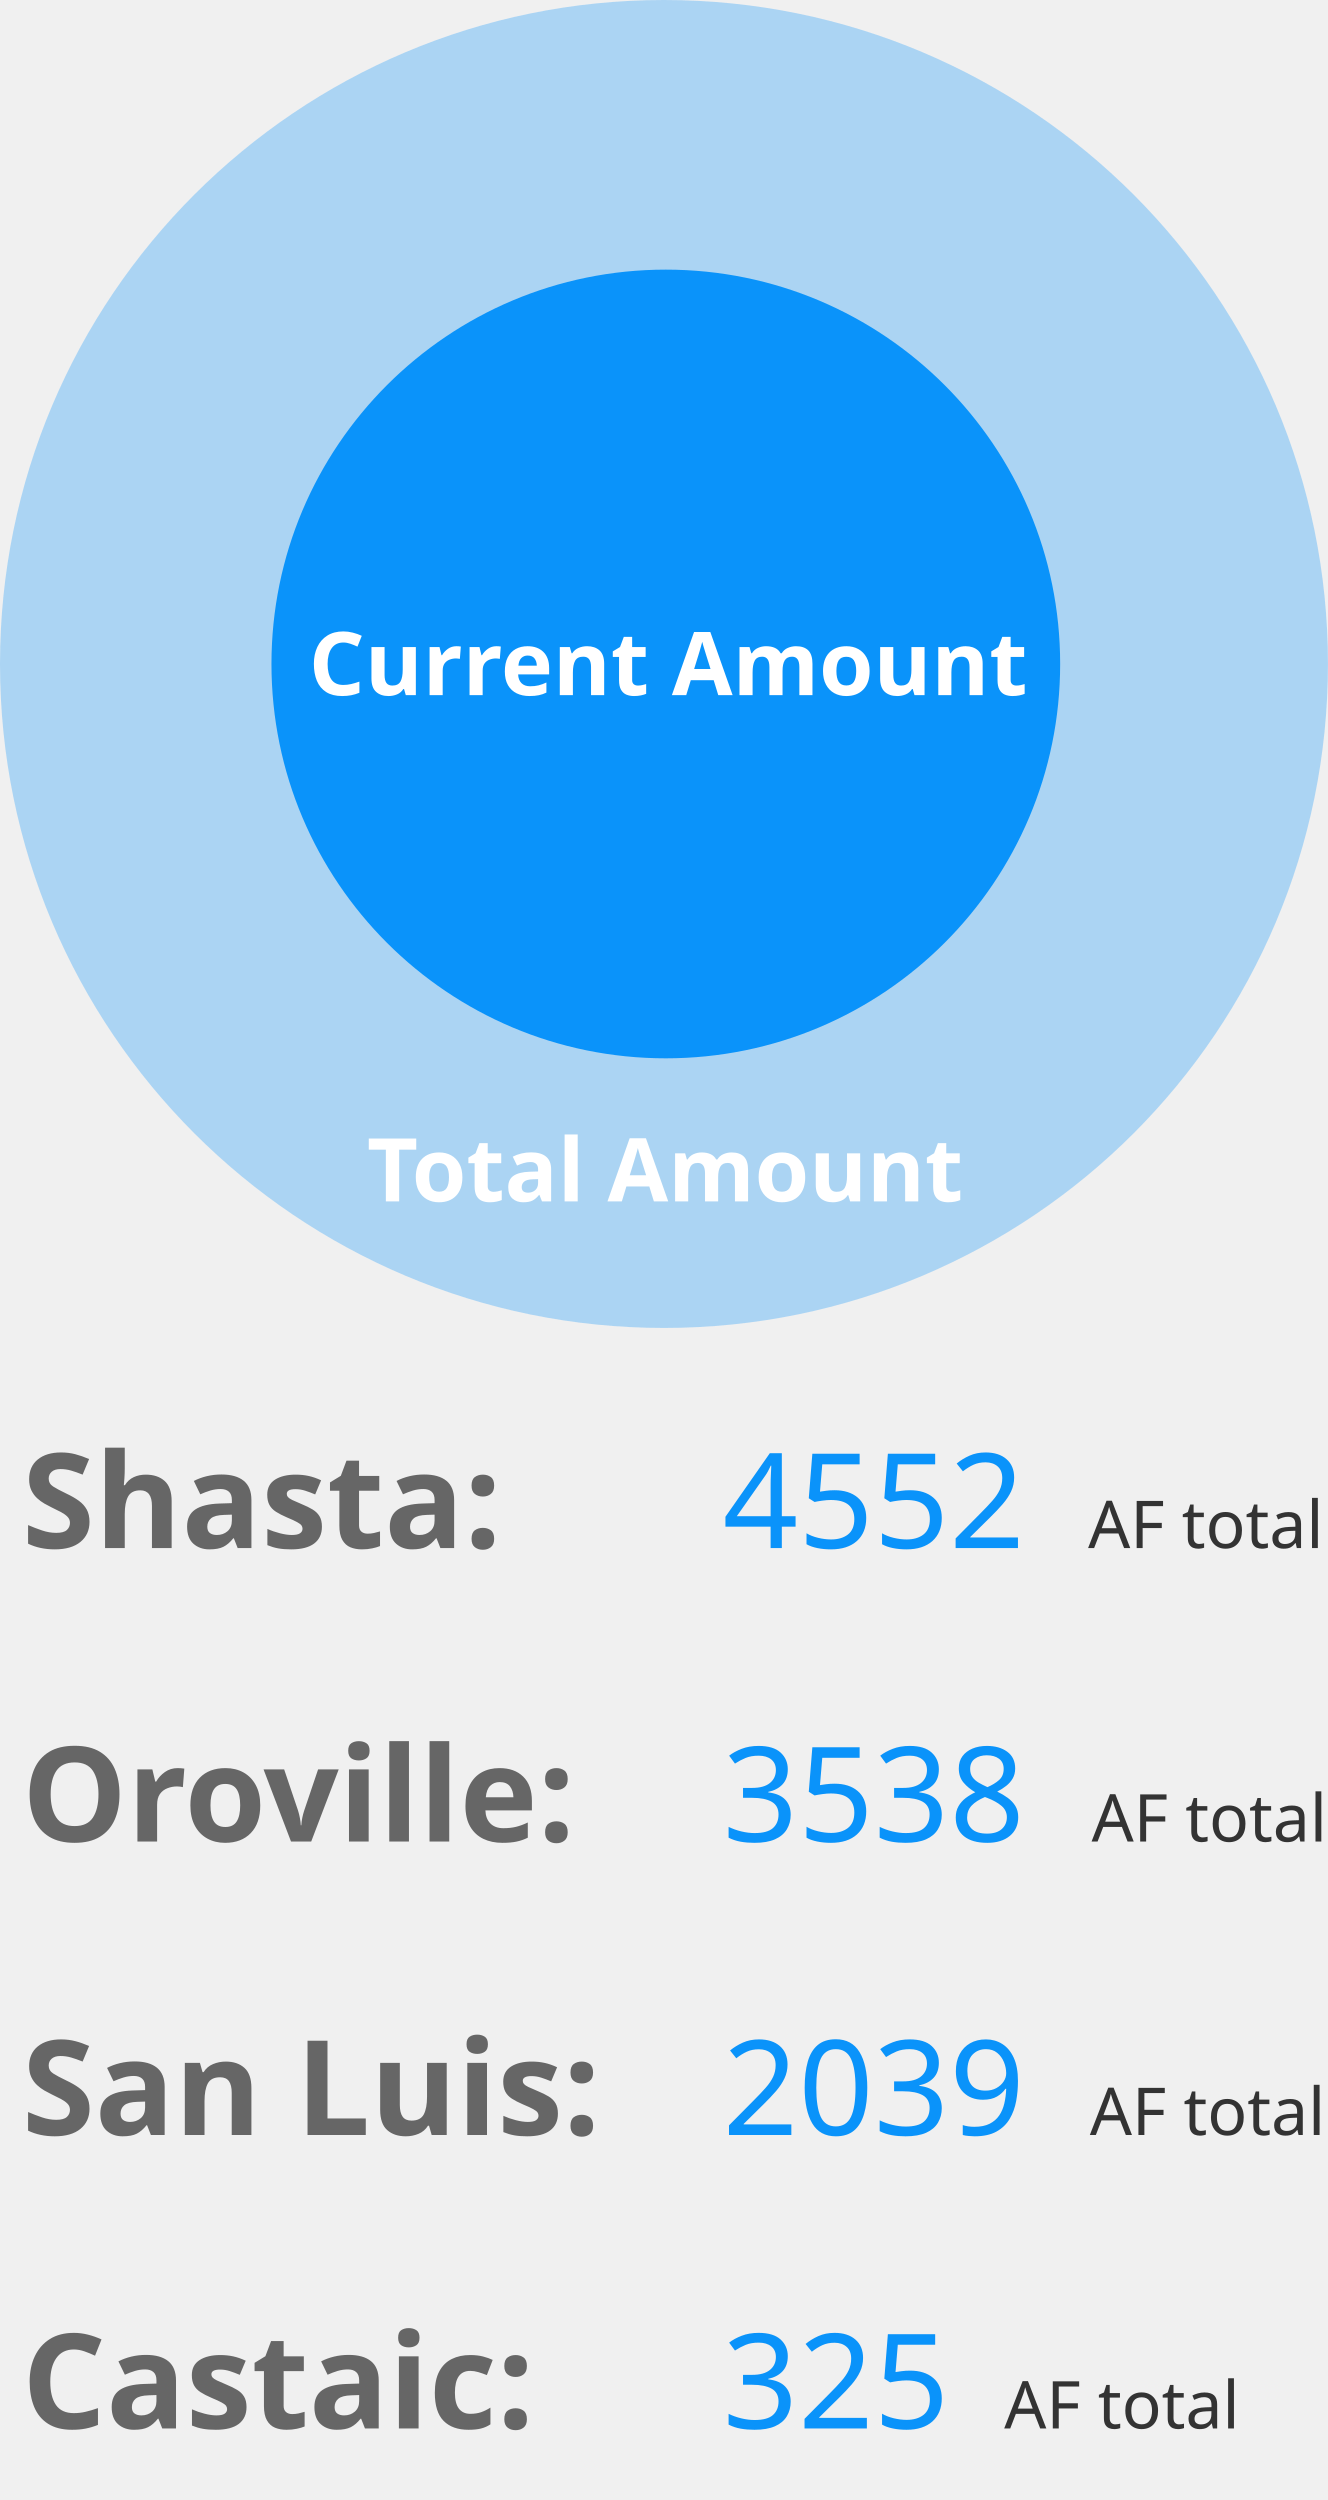
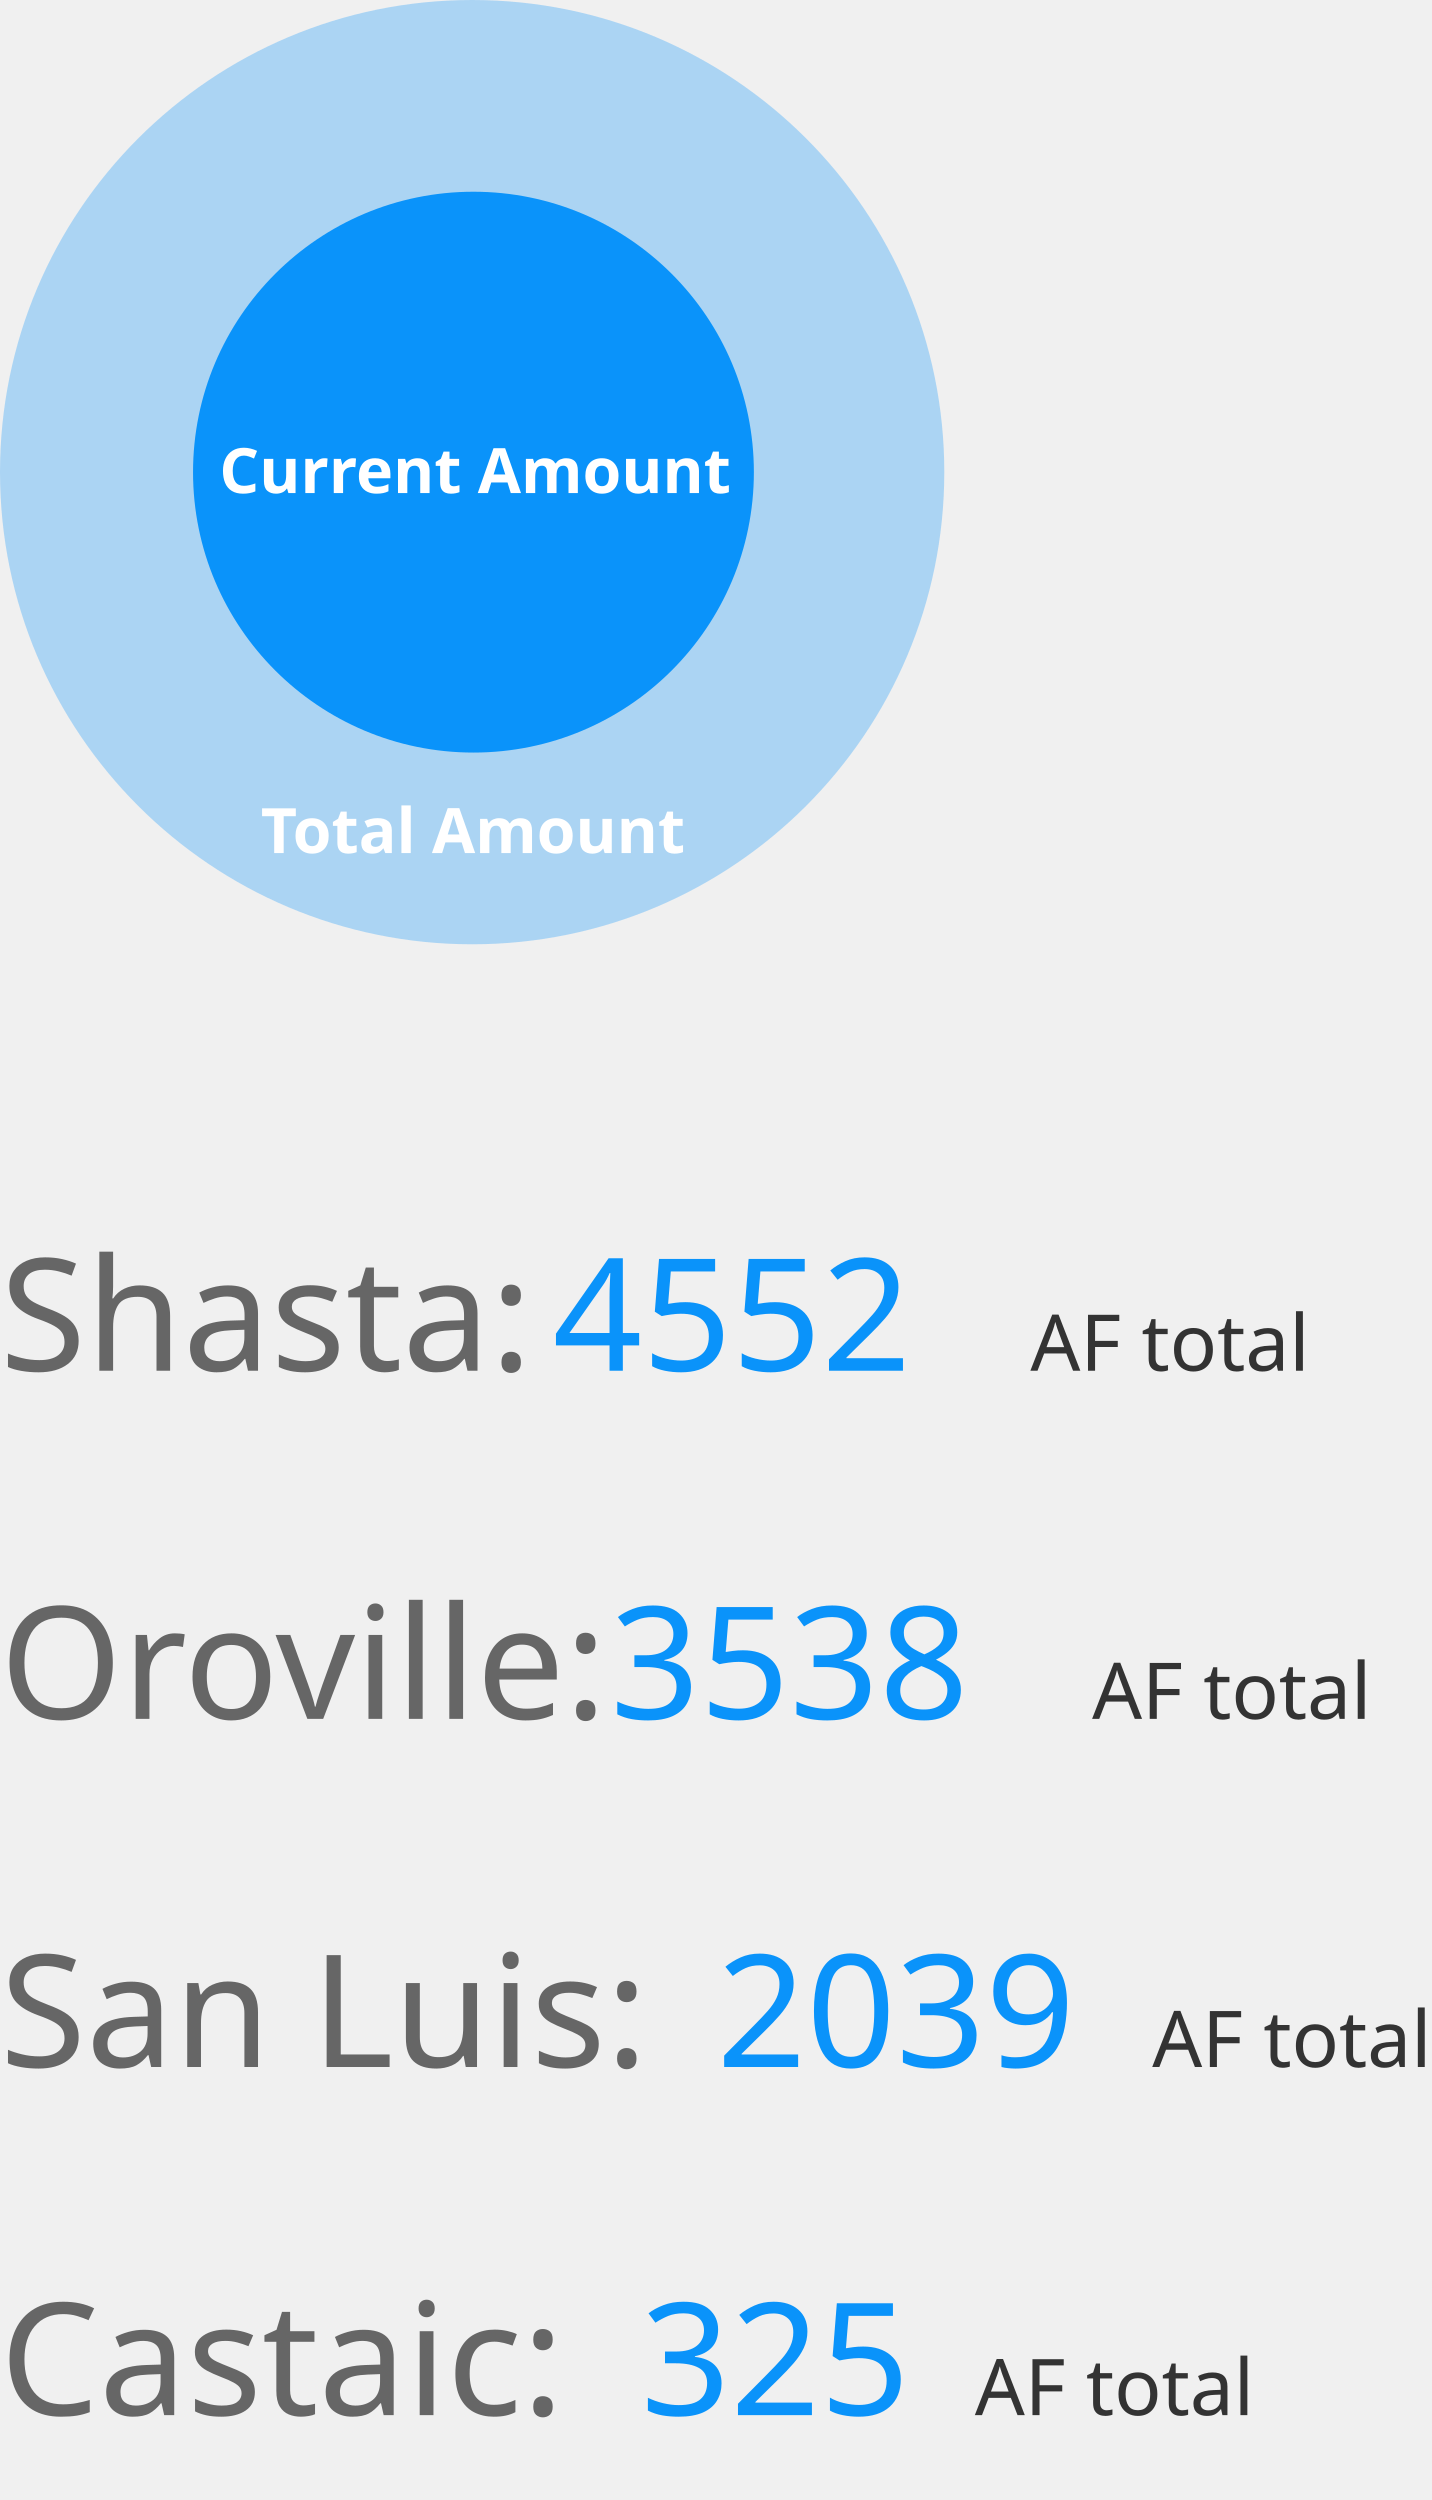
- <svg xmlns="http://www.w3.org/2000/svg" width="724px" height="1363px" viewBox="0 0 724 1363" version="1.1">
+ <svg xmlns="http://www.w3.org/2000/svg" width="658px" height="1149px" viewBox="0 0 658 1149" version="1.1">
  <defs />
  <g id="Page-1" stroke="none" stroke-width="1" fill="none" fill-rule="evenodd">
-     <g id="Reservior" transform="translate(-91, -354)">
-       <g id="Info" transform="translate(91, 354)">
-         <text id="Shasta:-Oroville:-Sa" font-family="SFUIText-Bold, SF UI Text" font-size="72" font-weight="bold" line-spacing="160" fill="#666666">
-           <tspan x="12" y="844">Shasta:</tspan>
-           <tspan x="287.906" y="844" font-family="SFUIText-Regular, SF UI Text" font-weight="normal" />
-           <tspan x="12" y="1004">Oroville:</tspan>
-           <tspan x="317.613" y="1004" font-family="SFUIText-Regular, SF UI Text" font-weight="normal" />
-           <tspan x="12" y="1164">San Luis:</tspan>
-           <tspan x="343.207" y="1164" font-family="SFUIText-Regular, SF UI Text" font-weight="normal" />
-           <tspan x="12" y="1324">Castaic:</tspan>
-         </text>
-         <text id="4552-AF-total-3538-A" font-family="SFUIText-Regular, SF UI Text" font-size="72" font-weight="normal" line-spacing="160">
-           <tspan x="394" y="844" fill="#0A93FA">4552</tspan>
-           <tspan x="572.91" y="844" fill="#333333"> </tspan>
-           <tspan x="593.23" y="844" font-size="36" fill="#333333">AF total</tspan>
-           <tspan x="724.609" y="844" fill="#0A93FA" />
-           <tspan x="394" y="1004" fill="#0A93FA">3538</tspan>
-           <tspan x="574.809" y="1004" fill="#333333"> </tspan>
-           <tspan x="595.129" y="1004" font-size="36" fill="#333333">AF total</tspan>
-           <tspan x="394" y="1164" fill="#0A93FA">2039</tspan>
-           <tspan x="573.859" y="1164" fill="#333333"> </tspan>
-           <tspan x="594.18" y="1164" font-size="36" fill="#333333">AF total</tspan>
-           <tspan x="725.559" y="1164" fill="#333333" />
-           <tspan x="394" y="1324" fill="#0A93FA">325</tspan>
-           <tspan x="527.172" y="1324" fill="#333333"> </tspan>
-           <tspan x="547.492" y="1324" font-size="36" fill="#333333">AF total</tspan>
+     <g id="Reservior" transform="translate(-133, -554)">
+       <g id="Info" transform="translate(133, 554)">
+         <text id="Shasta:-4552-AF-tota" font-family="SFUIText-Regular, SF UI Text" font-size="72" font-weight="normal" line-spacing="160">
+           <tspan x="0" y="630" fill="#666666">Shasta:</tspan>
+           <tspan x="254.004" y="630" fill="#0A93FA"> 4552</tspan>
+           <tspan x="453.234" y="630" fill="#333333"> </tspan>
+           <tspan x="473.555" y="630" font-size="36" fill="#333333">AF total</tspan>
+           <tspan x="604.934" y="630" fill="#0A93FA" />
+           <tspan x="0" y="790" fill="#666666">Oroville:</tspan>
+           <tspan x="280.477" y="790" fill="#0A93FA"> 3538</tspan>
+           <tspan x="481.605" y="790" fill="#333333"> </tspan>
+           <tspan x="501.926" y="790" font-size="36" fill="#333333">AF total</tspan>
+           <tspan x="0" y="950" fill="#666666">San Luis: </tspan>
+           <tspan x="329.379" y="950" fill="#0A93FA">2039</tspan>
+           <tspan x="509.238" y="950" fill="#333333"> </tspan>
+           <tspan x="529.559" y="950" font-size="36" fill="#333333">AF total</tspan>
+           <tspan x="660.938" y="950" fill="#333333" />
+           <tspan x="0" y="1110" fill="#666666">Castaic: </tspan>
+           <tspan x="294.539" y="1110" fill="#0A93FA">325</tspan>
+           <tspan x="427.711" y="1110" fill="#333333"> </tspan>
+           <tspan x="448.031" y="1110" font-size="36" fill="#333333">AF total</tspan>
        </text>
        <g id="Example">
-           <circle id="Oval" fill-opacity="0.3" fill="#0A93FA" cx="362" cy="362" r="362" />
-           <g id="Amount" transform="translate(148, 147)">
-             <circle id="Oval-Copy" fill="#0A93FA" cx="215" cy="215" r="215" />
-             <text id="Current-Amount" font-family="SFUIText-Bold, SF UI Text" font-size="48" font-weight="bold" fill="#FFFFFF">
-               <tspan x="20.348" y="232">Current Amount</tspan>
+           <circle id="Oval" fill-opacity="0.3" fill="#0A93FA" cx="217" cy="217" r="217" />
+           <g id="Amount" transform="translate(88.71823, 88.11879)">
+             <circle id="Oval-Copy" fill="#0A93FA" cx="128.881" cy="128.881" r="128.881" />
+             <text id="Current-Amount" font-family="SFUIText-Bold, SF UI Text" font-size="28.8" font-weight="bold" fill="#FFFFFF">
+               <tspan x="12.09" y="138.497">Current Amount</tspan>
            </text>
          </g>
-           <text id="Total-Amount" font-family="SFUIText-Bold, SF UI Text" font-size="48" font-weight="bold" fill="#FFFFFF">
-             <tspan x="200.105" y="655">Total Amount</tspan>
+           <text id="Total-Amount" font-family="SFUIText-Bold, SF UI Text" font-size="28.8" font-weight="bold" fill="#FFFFFF">
+             <tspan x="119.862" y="392.064">Total Amount</tspan>
          </text>
        </g>
      </g>
    </g>
  </g>
</svg>
